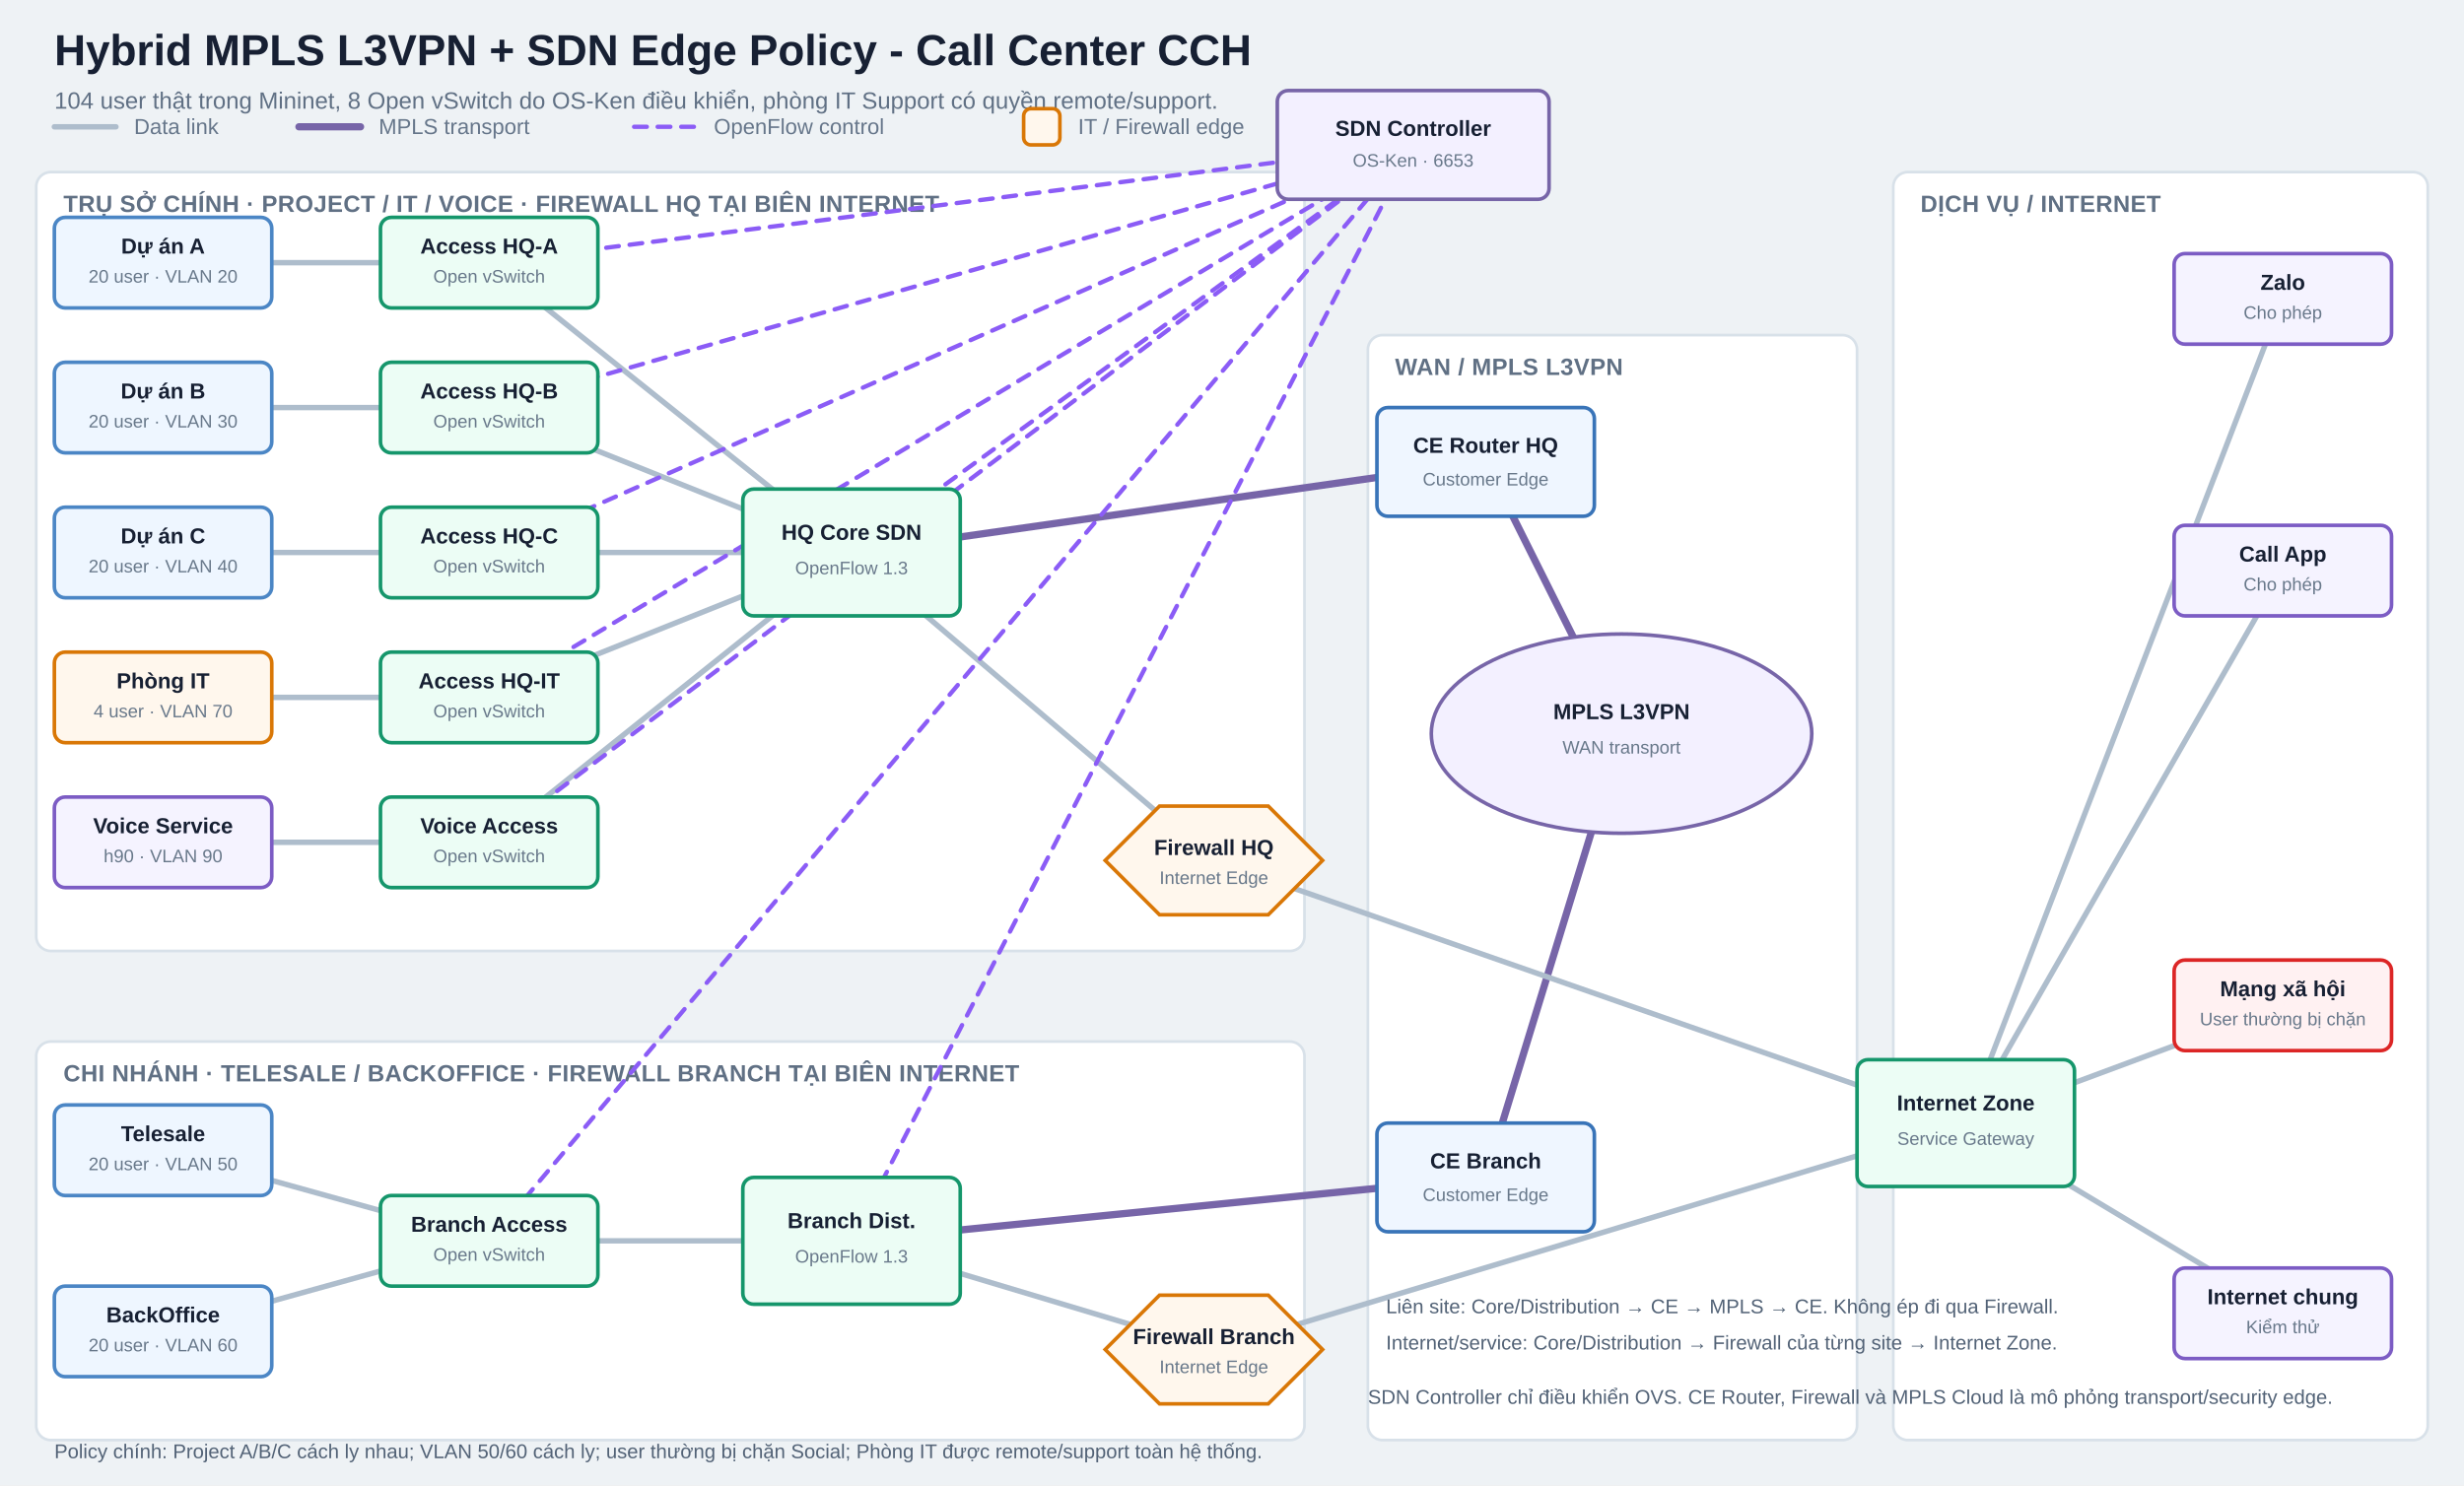
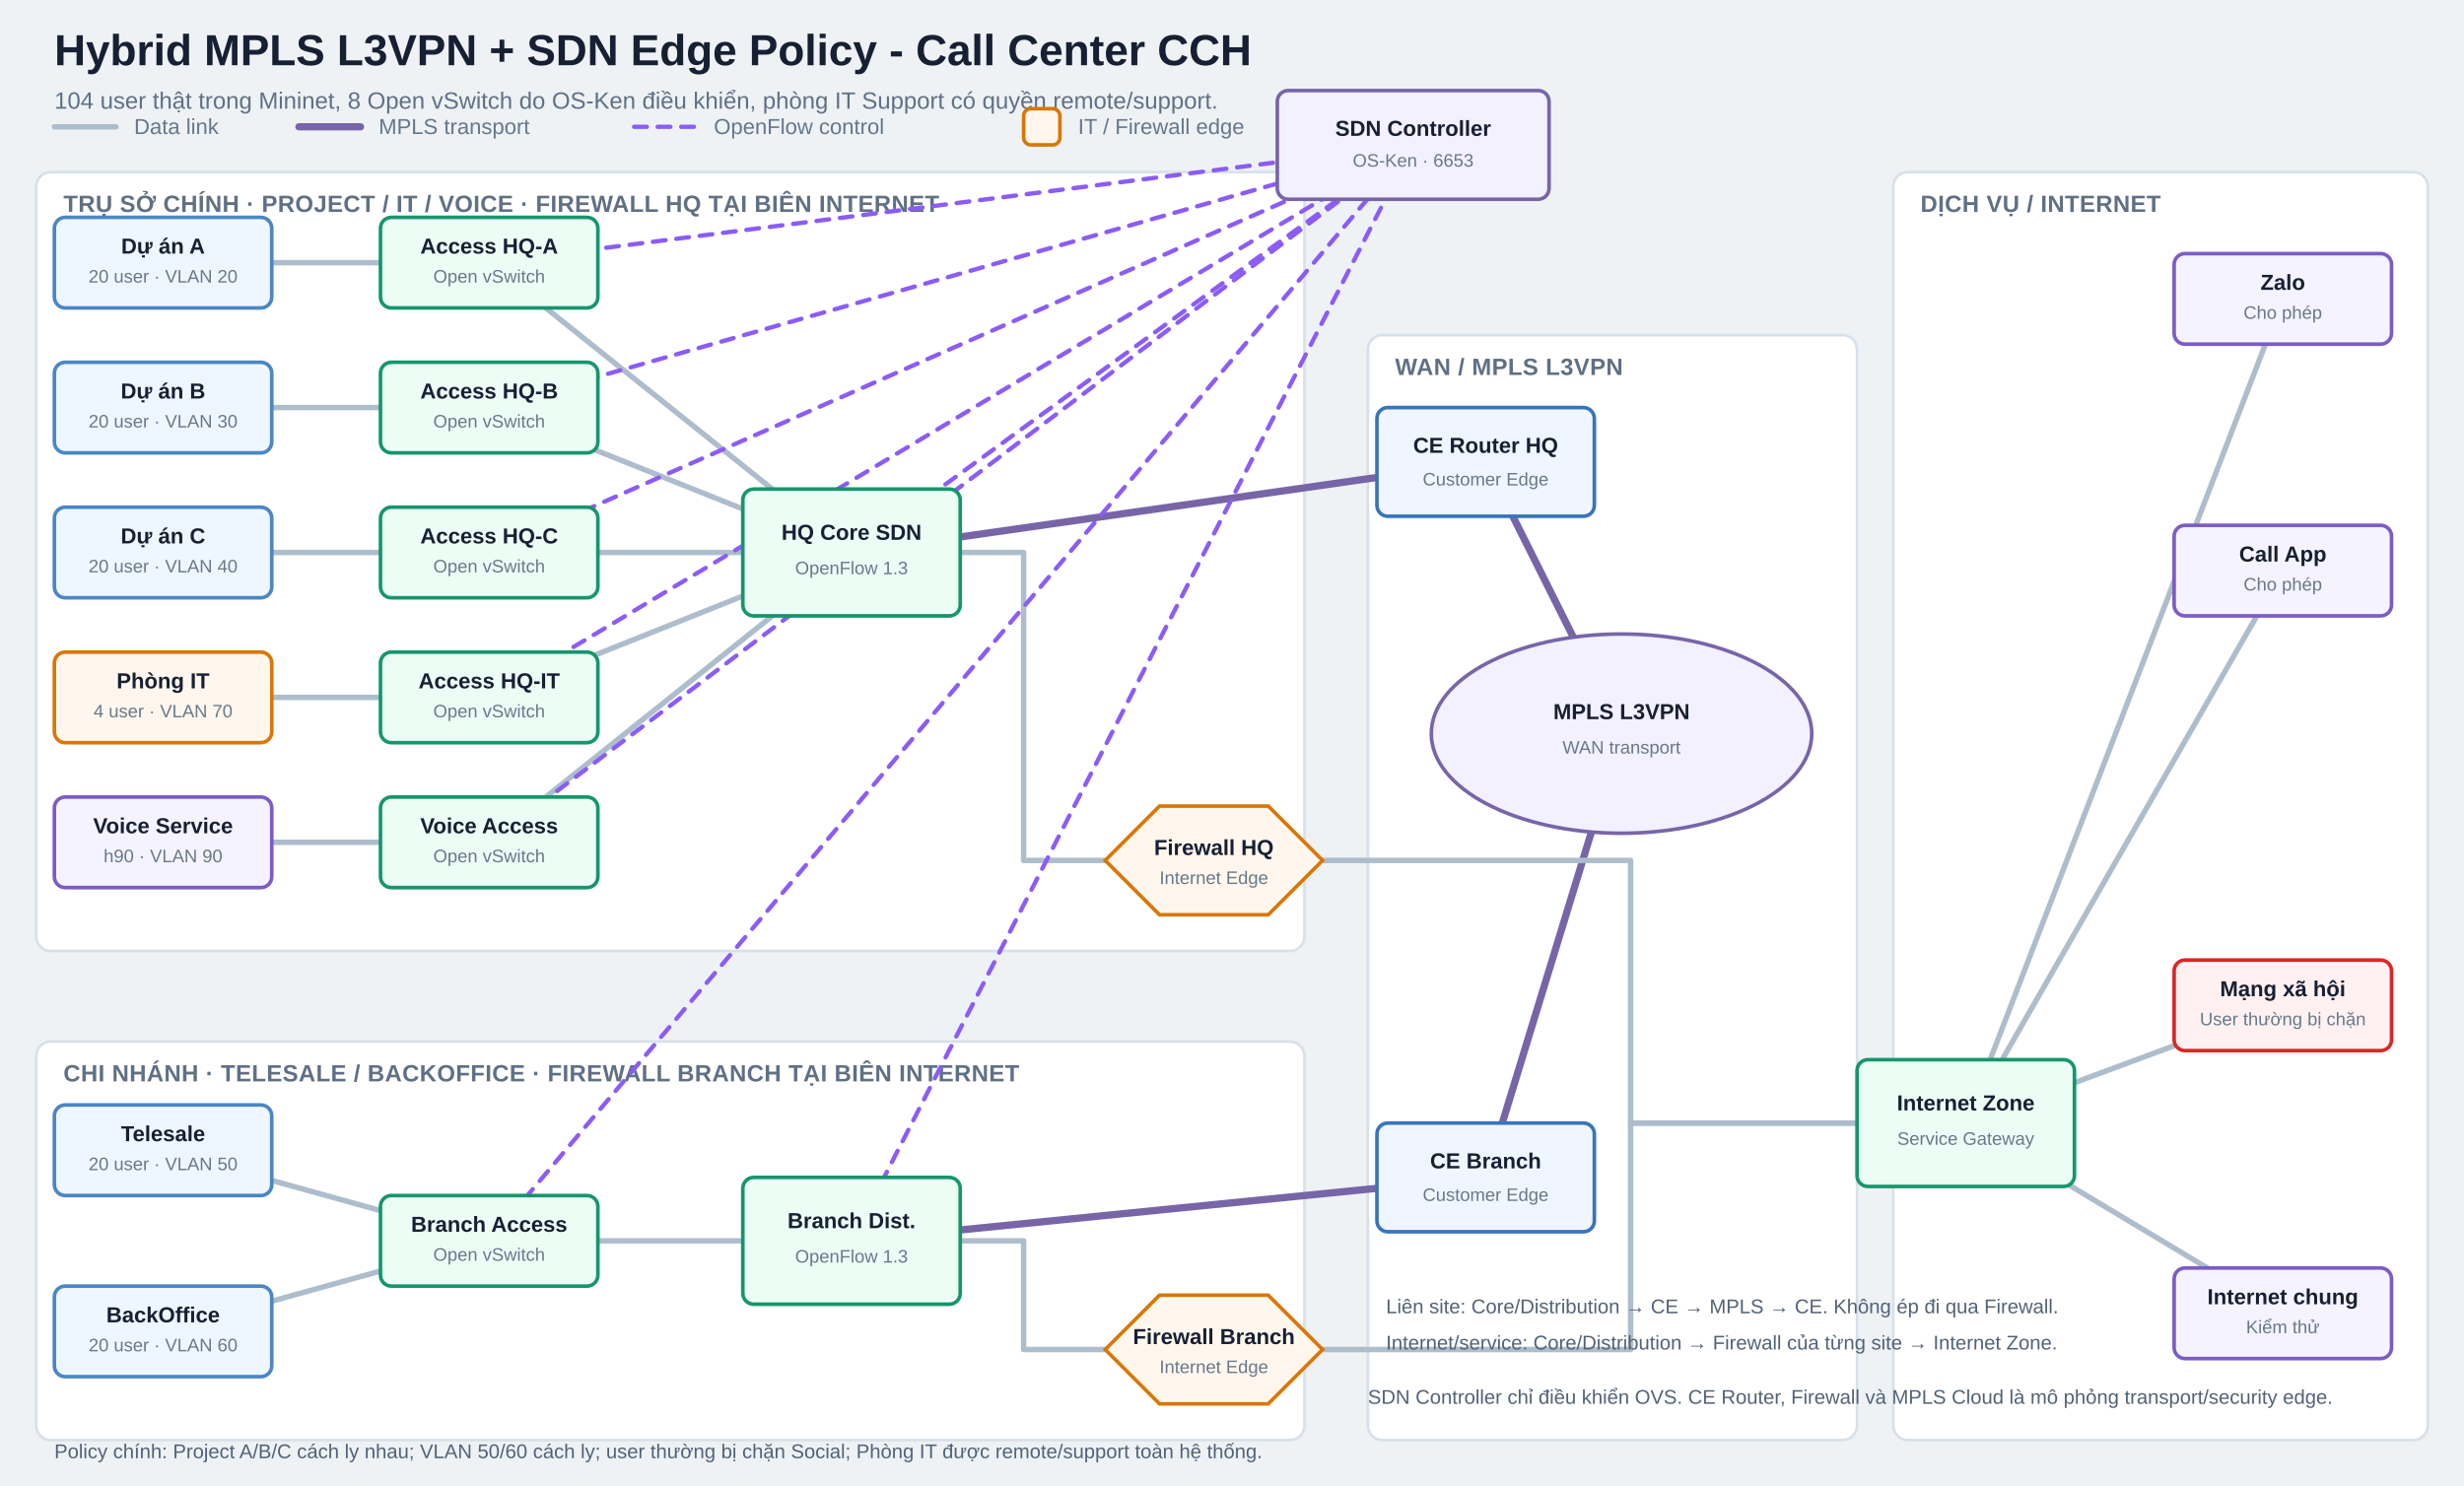
<svg xmlns="http://www.w3.org/2000/svg" width="1360" height="820" viewBox="0 0 1360 820" role="img" aria-label="Sơ đồ Hybrid MPLS L3VPN và SDN Edge Policy có phòng IT Support">
  <defs>
    <style>
      .bg { fill: #eef2f5; }
      .title { fill: #172033; font: 700 24px "Segoe UI", Arial, sans-serif; }
      .subtitle { fill: #607084; font: 500 13px "Segoe UI", Arial, sans-serif; }
      .zone { fill: #ffffff; stroke: #d8e1e9; stroke-width: 1.5; }
      .zone-label { fill: #607084; font: 700 13px "Segoe UI", Arial, sans-serif; letter-spacing: .2px; }
-       .link { stroke: #aebdcc; stroke-width: 3; stroke-linecap: round; }
+       .link { fill: none; stroke: #aebdcc; stroke-width: 3; stroke-linecap: round; stroke-linejoin: round; }
      .link.mpls { stroke: #7765a8; stroke-width: 4; }
      .link.control { stroke: #8b5cf6; stroke-width: 2.4; stroke-dasharray: 7 6; }
      .node rect { stroke-width: 2; rx: 6; }
      .node text { fill: #172033; font: 700 12px "Segoe UI", Arial, sans-serif; text-anchor: middle; }
      .node .sub { fill: #68788a; font: 500 10px "Segoe UI", Arial, sans-serif; }
      .user rect { fill: #eef6ff; stroke: #4b86c5; }
      .it rect { fill: #fff7ed; stroke: #d97706; }
      .switch rect { fill: #ecfdf5; stroke: #15966b; }
      .router rect { fill: #eff6ff; stroke: #3974b8; }
      .controller rect, .cloud ellipse { fill: #f3f0ff; stroke: #7765a8; stroke-width: 2; }
      .firewall polygon { fill: #fff7ed; stroke: #d97706; stroke-width: 2; }
      .service rect { fill: #f5f3ff; stroke: #7c5cc4; }
      .blocked rect { fill: #fff1f2; stroke: #dc2626; }
      .note { fill: #526276; font: 500 11px "Segoe UI", Arial, sans-serif; }
      .legend text { fill: #66768a; font: 500 12px "Segoe UI", Arial, sans-serif; }
    </style>
  </defs>
  <rect class="bg" x="0" y="0" width="1360" height="820" />
  <text class="title" x="30" y="36">Hybrid MPLS L3VPN + SDN Edge Policy - Call Center CCH</text>
  <text class="subtitle" x="30" y="60">104 user thật trong Mininet, 8 Open vSwitch do OS-Ken điều khiển, phòng IT Support có quyền remote/support.</text>
  <rect class="zone" x="20" y="95" width="700" height="430" rx="8" />
  <text class="zone-label" x="35" y="117">TRỤ SỞ CHÍNH · PROJECT / IT / VOICE · FIREWALL HQ TẠI BIÊN INTERNET</text>
  <rect class="zone" x="20" y="575" width="700" height="220" rx="8" />
  <text class="zone-label" x="35" y="597">CHI NHÁNH · TELESALE / BACKOFFICE · FIREWALL BRANCH TẠI BIÊN INTERNET</text>
  <rect class="zone" x="755" y="185" width="270" height="610" rx="8" />
  <text class="zone-label" x="770" y="207">WAN / MPLS L3VPN</text>
  <rect class="zone" x="1045" y="95" width="295" height="700" rx="8" />
  <text class="zone-label" x="1060" y="117">DỊCH VỤ / INTERNET</text>
  <line class="link" x1="90" y1="145" x2="270" y2="145" />
  <line class="link" x1="90" y1="225" x2="270" y2="225" />
  <line class="link" x1="90" y1="305" x2="270" y2="305" />
  <line class="link" x1="90" y1="385" x2="270" y2="385" />
  <line class="link" x1="90" y1="465" x2="270" y2="465" />
  <line class="link" x1="270" y1="145" x2="470" y2="305" />
  <line class="link" x1="270" y1="225" x2="470" y2="305" />
  <line class="link" x1="270" y1="305" x2="470" y2="305" />
  <line class="link" x1="270" y1="385" x2="470" y2="305" />
  <line class="link" x1="270" y1="465" x2="470" y2="305" />
  <line class="link" x1="90" y1="635" x2="270" y2="685" />
  <line class="link" x1="90" y1="735" x2="270" y2="685" />
  <line class="link" x1="270" y1="685" x2="470" y2="685" />
  <line class="link mpls" x1="470" y1="305" x2="820" y2="255" />
  <line class="link mpls" x1="820" y1="255" x2="895" y2="405" />
  <line class="link mpls" x1="895" y1="405" x2="820" y2="650" />
  <line class="link mpls" x1="820" y1="650" x2="470" y2="685" />
-   <line class="link" x1="470" y1="305" x2="670" y2="475" />
-   <line class="link" x1="670" y1="475" x2="1085" y2="620" />
-   <line class="link" x1="470" y1="685" x2="670" y2="745" />
-   <line class="link" x1="670" y1="745" x2="1085" y2="620" />
+   <polyline class="link" points="470,305 565,305 565,475 670,475" />
+   <polyline class="link" points="670,475 900,475 900,620 1085,620" />
+   <polyline class="link" points="470,685 565,685 565,745 670,745" />
+   <polyline class="link" points="670,745 900,745 900,620 1085,620" />
  <line class="link" x1="1085" y1="620" x2="1260" y2="165" />
  <line class="link" x1="1085" y1="620" x2="1260" y2="315" />
  <line class="link" x1="1085" y1="620" x2="1260" y2="555" />
  <line class="link" x1="1085" y1="620" x2="1260" y2="725" />
  <line class="link control" x1="780" y1="80" x2="270" y2="145" />
  <line class="link control" x1="780" y1="80" x2="270" y2="225" />
  <line class="link control" x1="780" y1="80" x2="270" y2="305" />
  <line class="link control" x1="780" y1="80" x2="270" y2="385" />
  <line class="link control" x1="780" y1="80" x2="270" y2="465" />
  <line class="link control" x1="780" y1="80" x2="470" y2="305" />
  <line class="link control" x1="780" y1="80" x2="270" y2="685" />
  <line class="link control" x1="780" y1="80" x2="470" y2="685" />
  <g class="node user" transform="translate(30 120)">
    <rect width="120" height="50" />
    <text x="60" y="20">Dự án A</text>
    <text class="sub" x="60" y="36">20 user · VLAN 20</text>
  </g>
  <g class="node user" transform="translate(30 200)">
    <rect width="120" height="50" />
    <text x="60" y="20">Dự án B</text>
    <text class="sub" x="60" y="36">20 user · VLAN 30</text>
  </g>
  <g class="node user" transform="translate(30 280)">
    <rect width="120" height="50" />
    <text x="60" y="20">Dự án C</text>
    <text class="sub" x="60" y="36">20 user · VLAN 40</text>
  </g>
  <g class="node it" transform="translate(30 360)">
    <rect width="120" height="50" />
    <text x="60" y="20">Phòng IT</text>
    <text class="sub" x="60" y="36">4 user · VLAN 70</text>
  </g>
  <g class="node service" transform="translate(30 440)">
    <rect width="120" height="50" />
    <text x="60" y="20">Voice Service</text>
    <text class="sub" x="60" y="36">h90 · VLAN 90</text>
  </g>
  <g class="node switch" transform="translate(210 120)">
    <rect width="120" height="50" />
    <text x="60" y="20">Access HQ-A</text>
    <text class="sub" x="60" y="36">Open vSwitch</text>
  </g>
  <g class="node switch" transform="translate(210 200)">
    <rect width="120" height="50" />
    <text x="60" y="20">Access HQ-B</text>
    <text class="sub" x="60" y="36">Open vSwitch</text>
  </g>
  <g class="node switch" transform="translate(210 280)">
    <rect width="120" height="50" />
    <text x="60" y="20">Access HQ-C</text>
    <text class="sub" x="60" y="36">Open vSwitch</text>
  </g>
  <g class="node switch" transform="translate(210 360)">
    <rect width="120" height="50" />
    <text x="60" y="20">Access HQ-IT</text>
    <text class="sub" x="60" y="36">Open vSwitch</text>
  </g>
  <g class="node switch" transform="translate(210 440)">
    <rect width="120" height="50" />
    <text x="60" y="20">Voice Access</text>
    <text class="sub" x="60" y="36">Open vSwitch</text>
  </g>
  <g class="node switch" transform="translate(410 270)">
    <rect width="120" height="70" />
    <text x="60" y="28">HQ Core SDN</text>
    <text class="sub" x="60" y="47">OpenFlow 1.3</text>
  </g>
  <g class="node user" transform="translate(30 610)">
    <rect width="120" height="50" />
    <text x="60" y="20">Telesale</text>
    <text class="sub" x="60" y="36">20 user · VLAN 50</text>
  </g>
  <g class="node user" transform="translate(30 710)">
    <rect width="120" height="50" />
    <text x="60" y="20">BackOffice</text>
    <text class="sub" x="60" y="36">20 user · VLAN 60</text>
  </g>
  <g class="node switch" transform="translate(210 660)">
    <rect width="120" height="50" />
    <text x="60" y="20">Branch Access</text>
    <text class="sub" x="60" y="36">Open vSwitch</text>
  </g>
  <g class="node switch" transform="translate(410 650)">
    <rect width="120" height="70" />
    <text x="60" y="28">Branch Dist.</text>
    <text class="sub" x="60" y="47">OpenFlow 1.3</text>
  </g>
  <g class="node controller" transform="translate(705 50)">
    <rect width="150" height="60" />
    <text x="75" y="25">SDN Controller</text>
    <text class="sub" x="75" y="42">OS-Ken · 6653</text>
  </g>
  <g class="node router" transform="translate(760 225)">
    <rect width="120" height="60" />
    <text x="60" y="25">CE Router HQ</text>
    <text class="sub" x="60" y="43">Customer Edge</text>
  </g>
  <g class="node cloud">
    <ellipse cx="895" cy="405" rx="105" ry="55" />
    <text x="895" y="397">MPLS L3VPN</text>
    <text class="sub" x="895" y="416">WAN transport</text>
  </g>
  <g class="node router" transform="translate(760 620)">
    <rect width="120" height="60" />
    <text x="60" y="25">CE Branch</text>
    <text class="sub" x="60" y="43">Customer Edge</text>
  </g>
  <g class="node firewall" transform="translate(610 445)">
    <polygon points="0,30 30,0 90,0 120,30 90,60 30,60" />
    <text x="60" y="27">Firewall HQ</text>
    <text class="sub" x="60" y="43">Internet Edge</text>
  </g>
  <g class="node firewall" transform="translate(610 715)">
    <polygon points="0,30 30,0 90,0 120,30 90,60 30,60" />
    <text x="60" y="27">Firewall Branch</text>
    <text class="sub" x="60" y="43">Internet Edge</text>
  </g>
  <g class="node switch" transform="translate(1025 585)">
    <rect width="120" height="70" />
    <text x="60" y="28">Internet Zone</text>
    <text class="sub" x="60" y="47">Service Gateway</text>
  </g>
  <g class="node service" transform="translate(1200 140)">
    <rect width="120" height="50" />
    <text x="60" y="20">Zalo</text>
    <text class="sub" x="60" y="36">Cho phép</text>
  </g>
  <g class="node service" transform="translate(1200 290)">
    <rect width="120" height="50" />
    <text x="60" y="20">Call App</text>
    <text class="sub" x="60" y="36">Cho phép</text>
  </g>
  <g class="node blocked" transform="translate(1200 530)">
    <rect width="120" height="50" />
    <text x="60" y="20">Mạng xã hội</text>
    <text class="sub" x="60" y="36">User thường bị chặn</text>
  </g>
  <g class="node service" transform="translate(1200 700)">
    <rect width="120" height="50" />
    <text x="60" y="20">Internet chung</text>
    <text class="sub" x="60" y="36">Kiểm thử</text>
  </g>
  <text class="note" x="765" y="725">Liên site: Core/Distribution → CE → MPLS → CE. Không ép đi qua Firewall.</text>
  <text class="note" x="765" y="745">Internet/service: Core/Distribution → Firewall của từng site → Internet Zone.</text>
  <text class="note" x="755" y="775">SDN Controller chỉ điều khiển OVS. CE Router, Firewall và MPLS Cloud là mô phỏng transport/security edge.</text>
  <text class="note" x="30" y="805">Policy chính: Project A/B/C cách ly nhau; VLAN 50/60 cách ly; user thường bị chặn Social; Phòng IT được remote/support toàn hệ thống.</text>
  <g class="legend" transform="translate(30 70)">
    <line x1="0" y1="0" x2="34" y2="0" class="link" />
    <text x="44" y="4">Data link</text>
    <line x1="135" y1="0" x2="169" y2="0" class="link mpls" />
    <text x="179" y="4">MPLS transport</text>
    <line x1="320" y1="0" x2="354" y2="0" class="link control" />
    <text x="364" y="4">OpenFlow control</text>
    <rect x="535" y="-10" width="20" height="20" fill="#fff7ed" stroke="#d97706" stroke-width="2" rx="4" />
    <text x="565" y="4">IT / Firewall edge</text>
  </g>
</svg>
